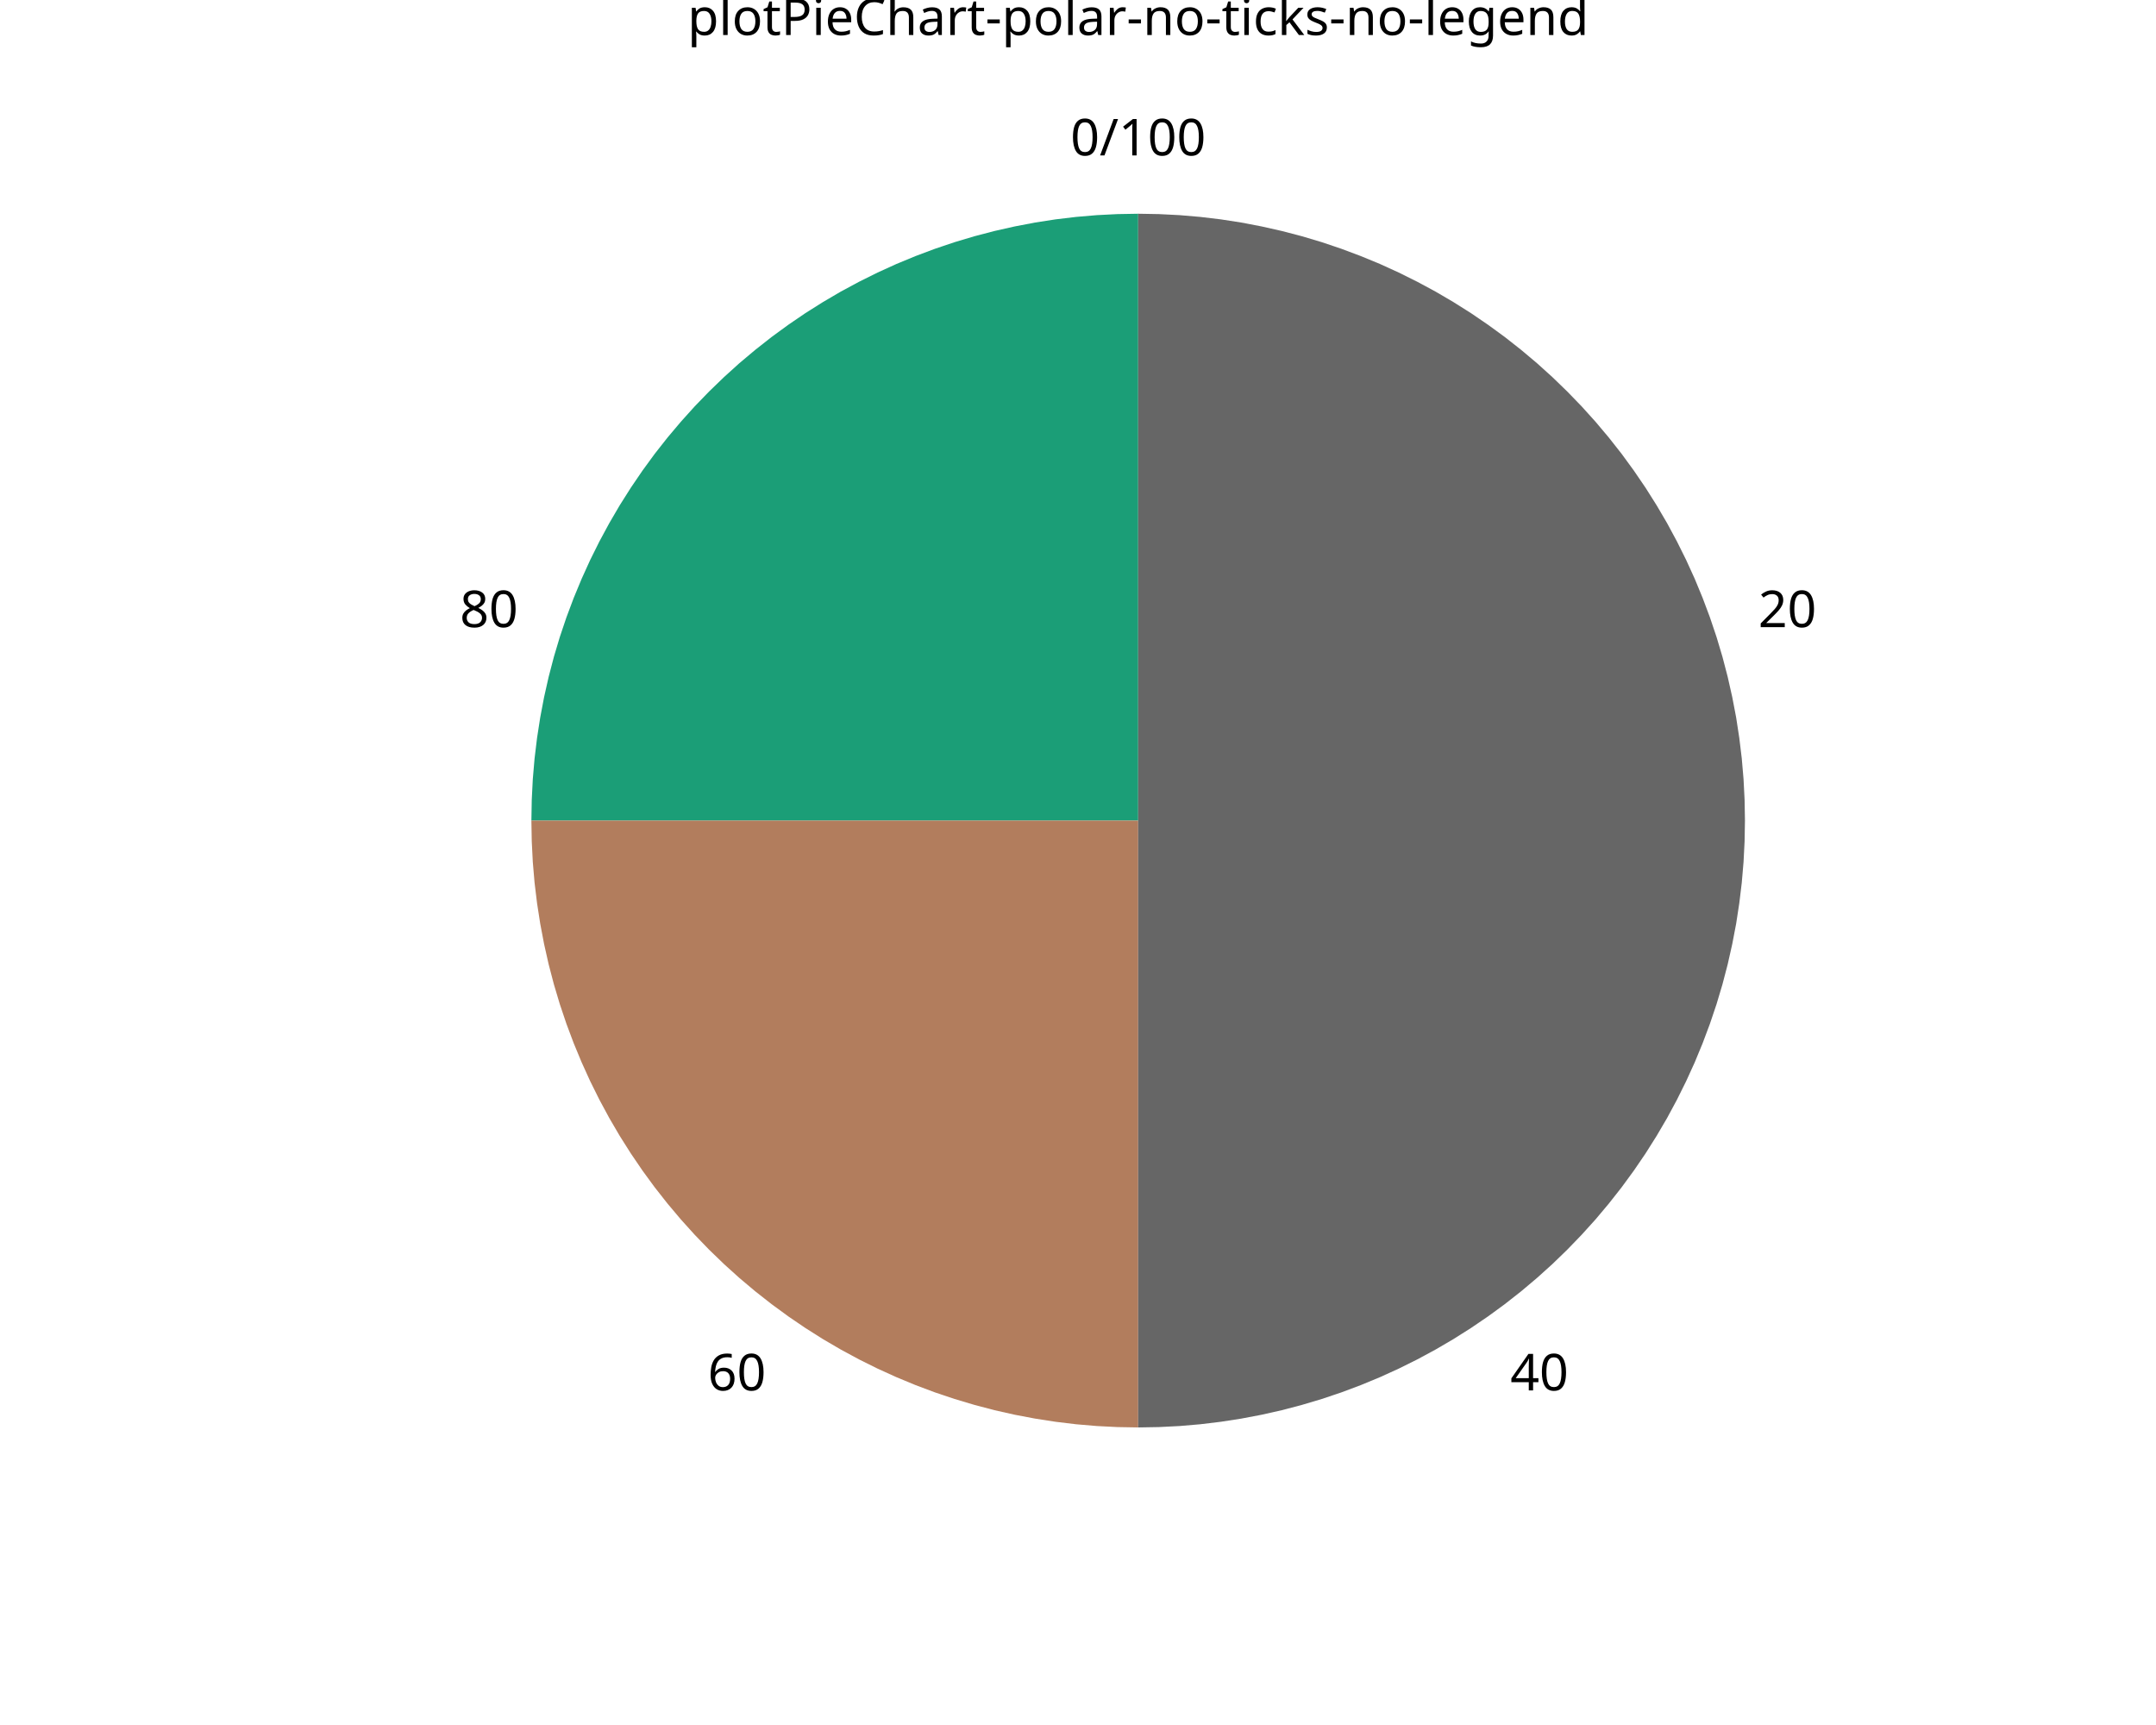
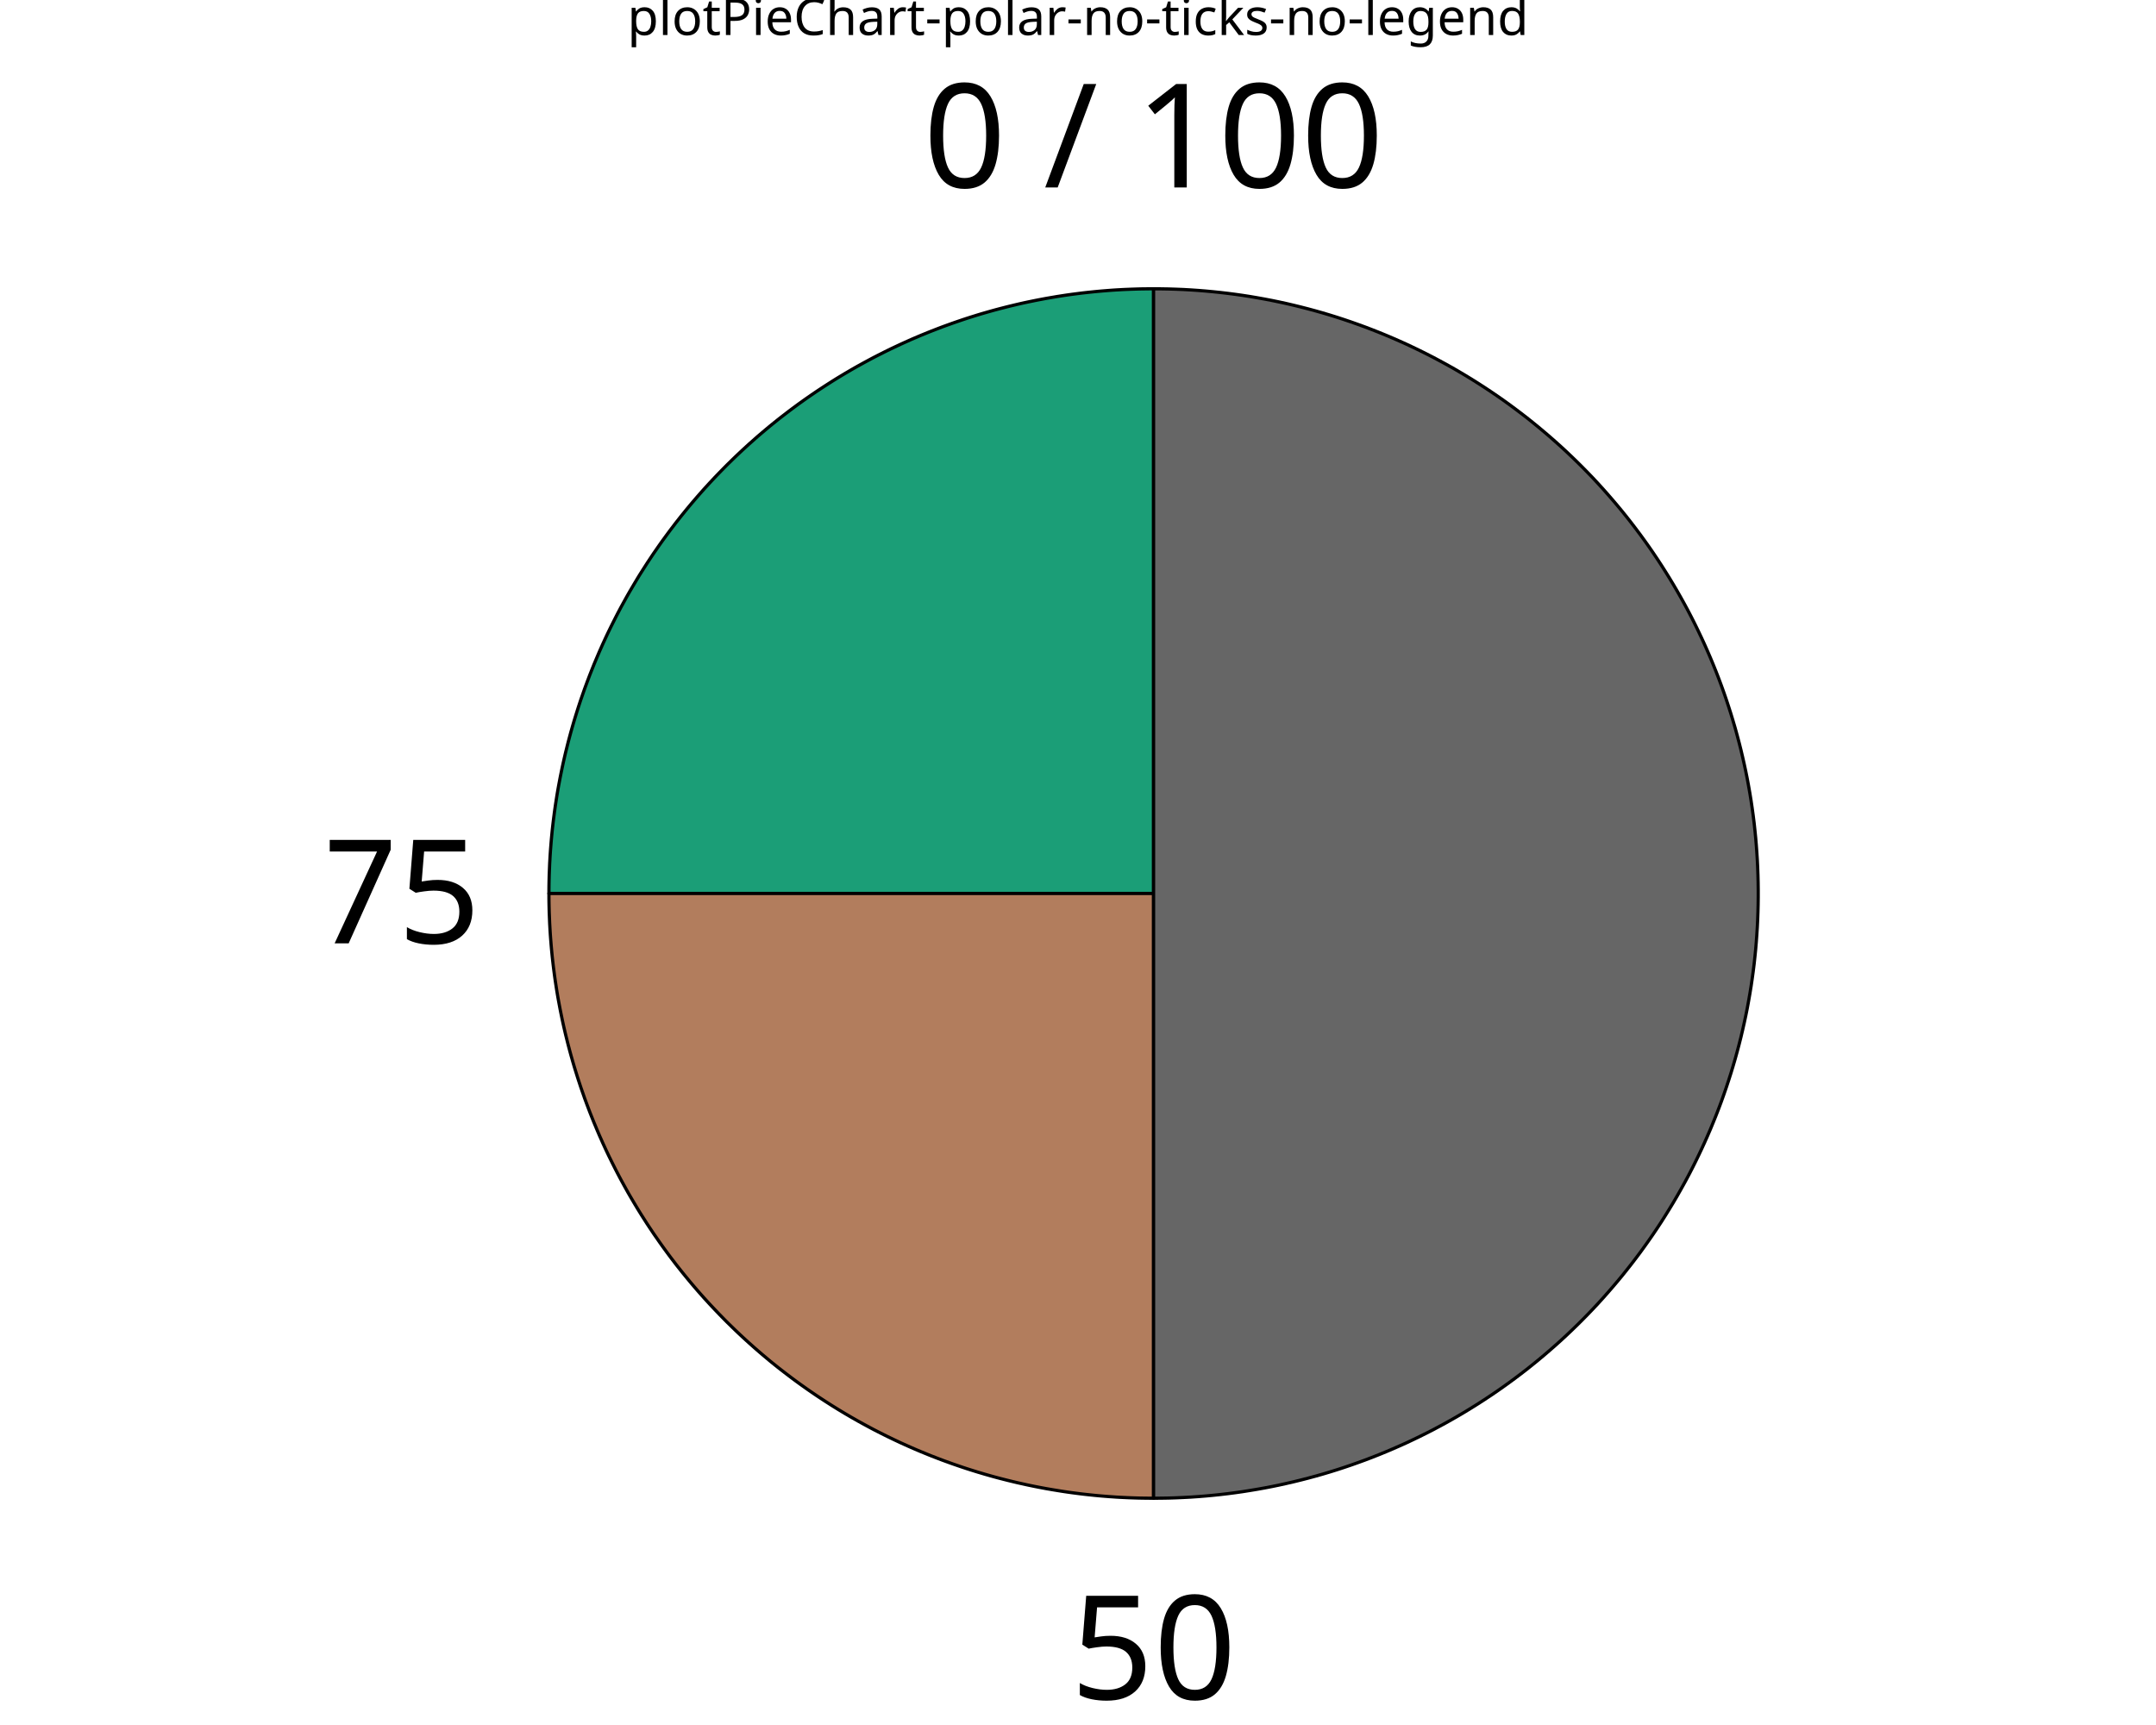
<svg xmlns="http://www.w3.org/2000/svg" class="svglite" data-engine-version="2.0" width="720.00pt" height="576.00pt" viewBox="0 0 720.00 576.00">
  <defs>
    <style type="text/css">
    .svglite line, .svglite polyline, .svglite polygon, .svglite path, .svglite rect, .svglite circle {
      fill: none;
      stroke: #000000;
      stroke-linecap: round;
      stroke-linejoin: round;
      stroke-miterlimit: 10.00;
    }
  </style>
  </defs>
  <rect width="100%" height="100%" style="stroke: none; fill: #FFFFFF;" />
  <defs>
    <clipPath id="cpMC4wMHw3MjAuMDB8MC4wMHw1NzYuMDA=">
      <rect x="0.00" y="0.00" width="720.00" height="576.00" />
    </clipPath>
  </defs>
  <g clip-path="url(#cpMC4wMHw3MjAuMDB8MC4wMHw1NzYuMDA=)">
</g>
  <defs>
-     <clipPath id="cpODYuNjF8NjMzLjM5fDAuMDB8NTc2LjAw">
-       <rect x="86.61" y="0.00" width="546.78" height="576.00" />
+     <clipPath id="cpMTEwLjEyfDYwOS44OHwwLjAwfDU3Ni4wMA==">
+       <rect x="110.12" y="0.00" width="499.76" height="576.00" />
    </clipPath>
  </defs>
-   <g clip-path="url(#cpODYuNjF8NjMzLjM5fDAuMDB8NTc2LjAw)">
-     <rect x="86.61" y="0.00" width="546.78" height="576.00" style="stroke-width: 10.67; stroke: none;" />
+   <g clip-path="url(#cpMTEwLjEyfDYwOS44OHwwLjAwfDU3Ni4wMA==)">
+     <rect x="110.12" y="0.00" width="499.76" height="576.00" style="stroke-width: 10.67; stroke: none;" />
  </g>
  <g clip-path="url(#cpMC4wMHw3MjAuMDB8MC4wMHw1NzYuMDA=)">
</g>
  <defs>
-     <clipPath id="cpMTI2LjgwfDYzMy4zOXwyMC43MXw1MjcuMzA=">
-       <rect x="126.80" y="20.71" width="506.59" height="506.59" />
+     <clipPath id="cpMTEwLjEyfDYwOS44OHwyMC43MXw1NzYuMDA=">
+       <rect x="110.12" y="20.71" width="499.76" height="555.29" />
    </clipPath>
  </defs>
-   <g clip-path="url(#cpMTI2LjgwfDYzMy4zOXwyMC43MXw1MjcuMzA=)">
-     <rect x="126.80" y="20.71" width="506.59" height="506.59" style="stroke-width: 10.67; stroke: none;" />
-     <polygon points="380.10,274.00 380.10,267.02 380.10,260.03 380.10,253.04 380.10,246.05 380.10,239.07 380.10,232.08 380.10,225.09 380.10,218.10 380.10,211.12 380.10,204.13 380.10,197.14 380.10,190.15 380.10,183.17 380.10,176.18 380.10,169.19 380.10,162.20 380.10,155.22 380.10,148.23 380.10,141.24 380.10,134.25 380.10,127.27 380.10,120.28 380.10,113.29 380.10,106.30 380.10,99.32 380.10,92.33 380.10,85.34 380.10,78.35 380.10,71.37 373.18,71.49 366.27,71.84 359.37,72.43 352.50,73.25 345.67,74.31 338.87,75.61 332.12,77.13 325.43,78.88 318.80,80.86 312.24,83.07 305.76,85.50 299.37,88.14 293.07,91.01 286.87,94.09 280.78,97.37 274.81,100.87 268.96,104.56 263.24,108.46 257.66,112.54 252.22,116.82 246.92,121.27 241.79,125.91 236.81,130.72 232.00,135.69 227.37,140.83 222.91,146.12 218.63,151.56 214.55,157.15 210.66,162.87 206.96,168.72 203.47,174.69 200.18,180.78 197.10,186.97 194.24,193.27 191.59,199.66 189.16,206.14 186.95,212.70 184.97,219.33 183.22,226.03 181.70,232.78 180.41,239.57 179.35,246.41 178.52,253.28 177.93,260.17 177.58,267.08 177.46,274.00 184.45,274.00 191.44,274.00 198.42,274.00 205.41,274.00 212.40,274.00 219.38,274.00 226.37,274.00 233.36,274.00 240.35,274.00 247.33,274.00 254.32,274.00 261.31,274.00 268.30,274.00 275.28,274.00 282.27,274.00 289.26,274.00 296.25,274.00 303.23,274.00 310.22,274.00 317.21,274.00 324.20,274.00 331.18,274.00 338.17,274.00 345.16,274.00 352.15,274.00 359.13,274.00 366.12,274.00 373.11,274.00 380.10,274.00 " style="stroke-width: 1.07; stroke: none; stroke-linecap: butt; stroke-linejoin: miter; fill: #1B9E77;" />
-     <polygon points="380.10,274.00 373.11,274.00 366.12,274.00 359.13,274.00 352.15,274.00 345.16,274.00 338.17,274.00 331.18,274.00 324.20,274.00 317.21,274.00 310.22,274.00 303.23,274.00 296.25,274.00 289.26,274.00 282.27,274.00 275.28,274.00 268.30,274.00 261.31,274.00 254.32,274.00 247.33,274.00 240.35,274.00 233.36,274.00 226.37,274.00 219.38,274.00 212.40,274.00 205.41,274.00 198.42,274.00 191.44,274.00 184.45,274.00 177.46,274.00 177.58,280.92 177.93,287.83 178.52,294.73 179.35,301.59 180.41,308.43 181.70,315.23 183.22,321.98 184.97,328.67 186.95,335.30 189.16,341.86 191.59,348.34 194.24,354.73 197.10,361.03 200.18,367.23 203.47,373.32 206.96,379.29 210.66,385.14 214.55,390.86 218.63,396.44 222.91,401.88 227.37,407.18 232.00,412.31 236.81,417.29 241.79,422.10 246.92,426.73 252.22,431.19 257.66,435.46 263.24,439.55 268.96,443.44 274.81,447.14 280.78,450.63 286.87,453.92 293.07,457.00 299.37,459.86 305.76,462.51 312.24,464.94 318.80,467.14 325.43,469.12 332.12,470.88 338.87,472.40 345.67,473.69 352.50,474.75 359.37,475.58 366.27,476.17 373.18,476.52 380.10,476.64 380.10,469.65 380.10,462.66 380.10,455.68 380.10,448.69 380.10,441.70 380.10,434.71 380.10,427.73 380.10,420.74 380.10,413.75 380.10,406.76 380.10,399.78 380.10,392.79 380.10,385.80 380.10,378.81 380.10,371.83 380.10,364.84 380.10,357.85 380.10,350.86 380.10,343.88 380.10,336.89 380.10,329.90 380.10,322.91 380.10,315.93 380.10,308.94 380.10,301.95 380.10,294.97 380.10,287.98 380.10,280.99 380.10,274.00 " style="stroke-width: 1.07; stroke: none; stroke-linecap: butt; stroke-linejoin: miter; fill: #B27D5D;" />
-     <polygon points="380.10,274.00 380.10,280.99 380.10,287.98 380.10,294.97 380.10,301.95 380.10,308.94 380.10,315.93 380.10,322.91 380.10,329.90 380.10,336.89 380.10,343.88 380.10,350.86 380.10,357.85 380.10,364.84 380.10,371.83 380.10,378.81 380.10,385.80 380.10,392.79 380.10,399.78 380.10,406.76 380.10,413.75 380.10,420.74 380.10,427.73 380.10,434.71 380.10,441.70 380.10,448.69 380.10,455.68 380.10,462.66 380.10,469.65 380.10,476.64 387.01,476.52 393.92,476.17 400.82,475.58 407.69,474.75 414.53,473.69 421.32,472.40 428.07,470.88 434.77,469.12 441.40,467.14 447.95,464.94 454.43,462.51 460.83,459.86 467.12,457.00 473.32,453.92 479.41,450.63 485.38,447.14 491.23,443.44 496.95,439.55 502.54,435.46 507.98,431.19 513.27,426.73 518.41,422.10 523.38,417.29 528.19,412.31 532.83,407.18 537.28,401.88 541.56,396.44 545.64,390.86 549.54,385.14 553.23,379.29 556.73,373.32 560.01,367.23 563.09,361.03 565.96,354.73 568.60,348.34 571.03,341.86 573.24,335.30 575.22,328.67 576.97,321.98 578.49,315.23 579.79,308.43 580.84,301.59 581.67,294.73 582.26,287.83 582.61,280.92 582.73,274.00 582.61,267.08 582.26,260.17 581.67,253.28 580.84,246.41 579.79,239.57 578.49,232.78 576.97,226.03 575.22,219.33 573.24,212.70 571.03,206.14 568.60,199.66 565.96,193.27 563.09,186.97 560.01,180.78 556.73,174.69 553.23,168.72 549.54,162.87 545.64,157.15 541.56,151.56 537.28,146.12 532.83,140.83 528.19,135.69 523.38,130.72 518.41,125.91 513.27,121.27 507.98,116.82 502.54,112.54 496.95,108.46 491.23,104.56 485.38,100.87 479.41,97.37 473.32,94.09 467.12,91.01 460.83,88.14 454.43,85.50 447.95,83.07 441.40,80.86 434.77,78.88 428.07,77.13 421.32,75.61 414.53,74.31 407.69,73.25 400.82,72.43 393.92,71.84 387.01,71.49 380.10,71.37 380.10,78.35 380.10,85.34 380.10,92.33 380.10,99.32 380.10,106.30 380.10,113.29 380.10,120.28 380.10,127.27 380.10,134.25 380.10,141.24 380.10,148.23 380.10,155.22 380.10,162.20 380.10,169.19 380.10,176.18 380.10,183.17 380.10,190.15 380.10,197.14 380.10,204.13 380.10,211.12 380.10,218.10 380.10,225.09 380.10,232.08 380.10,239.07 380.10,246.05 380.10,253.04 380.10,260.03 380.10,267.02 380.10,274.00 " style="stroke-width: 1.07; stroke: none; stroke-linecap: butt; stroke-linejoin: miter; fill: #666666;" />
-     <text x="596.90" y="209.41" text-anchor="middle" style="font-size: 17.00px; font-family: sans;" textLength="18.91px" lengthAdjust="spacingAndGlyphs">20</text>
-     <text x="514.09" y="464.28" text-anchor="middle" style="font-size: 17.00px; font-family: sans;" textLength="18.91px" lengthAdjust="spacingAndGlyphs">40</text>
-     <text x="246.10" y="464.28" text-anchor="middle" style="font-size: 17.00px; font-family: sans;" textLength="18.91px" lengthAdjust="spacingAndGlyphs">60</text>
-     <text x="163.29" y="209.41" text-anchor="middle" style="font-size: 17.00px; font-family: sans;" textLength="18.91px" lengthAdjust="spacingAndGlyphs">80</text>
-     <text x="380.10" y="51.89" text-anchor="middle" style="font-size: 17.00px; font-family: sans;" textLength="42.54px" lengthAdjust="spacingAndGlyphs">0/100</text>
-     <rect x="126.80" y="20.71" width="506.59" height="506.59" style="stroke-width: 0.00; stroke: none;" />
+   <g clip-path="url(#cpMTEwLjEyfDYwOS44OHwyMC43MXw1NzYuMDA=)">
+     <rect x="110.12" y="20.71" width="499.76" height="555.29" style="stroke-width: 10.67; stroke: none;" />
+     <polygon points="385.24,298.35 385.24,96.43 384.00,96.43 382.75,96.45 381.51,96.46 380.27,96.49 379.02,96.53 377.78,96.57 376.54,96.62 375.30,96.67 374.05,96.74 372.81,96.81 371.57,96.89 370.33,96.98 369.09,97.08 367.85,97.18 366.61,97.29 365.37,97.41 364.14,97.54 362.90,97.67 361.66,97.81 360.43,97.96 359.19,98.12 357.96,98.28 356.73,98.45 355.50,98.63 354.27,98.82 353.04,99.01 351.81,99.22 350.59,99.43 349.36,99.64 348.14,99.87 346.92,100.10 345.70,100.34 344.48,100.59 343.26,100.84 342.04,101.10 340.83,101.37 339.62,101.65 338.41,101.94 337.20,102.23 335.99,102.53 334.78,102.84 333.58,103.15 332.38,103.47 331.18,103.80 329.98,104.14 328.79,104.48 327.59,104.83 326.40,105.19 325.22,105.56 324.03,105.93 322.84,106.31 321.66,106.70 320.48,107.10 319.31,107.50 318.13,107.91 316.96,108.33 315.79,108.75 314.62,109.18 313.46,109.62 312.30,110.07 311.14,110.52 309.98,110.98 308.83,111.45 307.68,111.92 306.54,112.40 305.39,112.89 304.25,113.38 303.11,113.89 301.98,114.40 300.85,114.91 299.72,115.44 298.59,115.97 297.47,116.50 296.35,117.05 295.24,117.60 294.13,118.16 293.02,118.72 291.91,119.29 290.81,119.87 289.71,120.46 288.62,121.05 287.53,121.65 286.44,122.25 285.36,122.86 284.28,123.48 283.21,124.11 282.13,124.74 281.07,125.38 280.00,126.02 278.94,126.67 277.89,127.33 276.84,128.00 275.79,128.67 274.75,129.35 273.71,130.03 272.67,130.72 271.64,131.42 270.62,132.12 269.59,132.83 268.58,133.54 267.56,134.27 266.55,134.99 265.55,135.73 264.55,136.47 263.56,137.21 262.57,137.97 261.58,138.73 260.60,139.49 259.62,140.26 258.65,141.04 257.68,141.82 256.72,142.61 255.77,143.40 254.81,144.21 253.87,145.01 252.92,145.82 251.99,146.64 251.06,147.47 250.13,148.29 249.21,149.13 248.29,149.97 247.38,150.82 246.47,151.67 245.57,152.53 244.68,153.39 243.79,154.26 242.90,155.13 242.02,156.01 241.15,156.90 240.28,157.79 239.42,158.68 238.56,159.58 237.71,160.49 236.86,161.40 236.02,162.32 235.18,163.24 234.35,164.17 233.53,165.10 232.71,166.04 231.90,166.98 231.09,167.93 230.29,168.88 229.50,169.83 228.71,170.80 227.93,171.76 227.15,172.73 226.38,173.71 225.61,174.69 224.86,175.68 224.10,176.67 223.36,177.66 222.62,178.66 221.88,179.67 221.15,180.67 220.43,181.69 219.72,182.70 219.01,183.73 218.30,184.75 217.61,185.78 216.92,186.82 216.23,187.86 215.56,188.90 214.89,189.95 214.22,191.00 213.56,192.05 212.91,193.11 212.27,194.18 211.63,195.25 211.00,196.32 210.37,197.39 209.75,198.47 209.14,199.55 208.54,200.64 207.94,201.73 207.34,202.82 206.76,203.92 206.18,205.02 205.61,206.13 205.05,207.24 204.49,208.35 203.94,209.46 203.39,210.58 202.85,211.70 202.32,212.83 201.80,213.96 201.28,215.09 200.78,216.22 200.27,217.36 199.78,218.50 199.29,219.65 198.81,220.79 198.33,221.94 197.87,223.10 197.41,224.25 196.95,225.41 196.51,226.57 196.07,227.74 195.64,228.90 195.21,230.07 194.80,231.24 194.39,232.42 193.98,233.59 193.59,234.77 193.20,235.96 192.82,237.14 192.45,238.33 192.08,239.52 191.72,240.71 191.37,241.90 191.03,243.09 190.69,244.29 190.36,245.49 190.04,246.69 189.72,247.90 189.42,249.10 189.12,250.31 188.82,251.52 188.54,252.73 188.26,253.94 187.99,255.16 187.73,256.37 187.48,257.59 187.23,258.81 186.99,260.03 186.76,261.25 186.53,262.47 186.31,263.70 186.10,264.92 185.90,266.15 185.71,267.38 185.52,268.61 185.34,269.84 185.17,271.07 185.01,272.31 184.85,273.54 184.70,274.77 184.56,276.01 184.42,277.25 184.30,278.48 184.18,279.72 184.07,280.96 183.97,282.20 183.87,283.44 183.78,284.68 183.70,285.92 183.63,287.17 183.56,288.41 183.51,289.65 183.46,290.89 183.41,292.14 183.38,293.38 183.35,294.62 183.33,295.87 183.32,297.11 183.32,298.35 385.24,298.35 " style="stroke-width: 1.07; stroke-linecap: butt; fill: #1B9E77;" />
+     <polygon points="385.24,298.35 183.32,298.35 183.32,299.60 183.33,300.84 183.35,302.09 183.38,303.33 183.41,304.57 183.46,305.82 183.51,307.06 183.56,308.30 183.63,309.54 183.70,310.78 183.78,312.03 183.87,313.27 183.97,314.51 184.07,315.75 184.18,316.99 184.30,318.22 184.42,319.46 184.56,320.70 184.70,321.93 184.85,323.17 185.01,324.40 185.17,325.64 185.34,326.87 185.52,328.10 185.71,329.33 185.90,330.56 186.10,331.78 186.31,333.01 186.53,334.23 186.76,335.46 186.99,336.68 187.23,337.90 187.48,339.12 187.73,340.34 187.99,341.55 188.26,342.77 188.54,343.98 188.82,345.19 189.12,346.40 189.42,347.61 189.72,348.81 190.04,350.01 190.36,351.22 190.69,352.42 191.03,353.61 191.37,354.81 191.72,356.00 192.08,357.19 192.45,358.38 192.82,359.57 193.20,360.75 193.59,361.93 193.98,363.11 194.39,364.29 194.80,365.46 195.21,366.64 195.64,367.81 196.07,368.97 196.51,370.14 196.95,371.30 197.41,372.46 197.87,373.61 198.33,374.76 198.81,375.91 199.29,377.06 199.78,378.21 200.27,379.35 200.78,380.48 201.28,381.62 201.80,382.75 202.32,383.88 202.85,385.00 203.39,386.13 203.94,387.24 204.49,388.36 205.05,389.47 205.61,390.58 206.18,391.68 206.76,392.79 207.34,393.88 207.94,394.98 208.54,396.07 209.14,397.15 209.75,398.24 210.37,399.32 211.00,400.39 211.63,401.46 212.27,402.53 212.91,403.59 213.56,404.65 214.22,405.71 214.89,406.76 215.56,407.81 216.23,408.85 216.92,409.89 217.61,410.92 218.30,411.96 219.01,412.98 219.72,414.00 220.43,415.02 221.15,416.03 221.88,417.04 222.62,418.05 223.36,419.05 224.10,420.04 224.86,421.03 225.61,422.02 226.38,423.00 227.15,423.97 227.93,424.95 228.71,425.91 229.50,426.87 230.29,427.83 231.09,428.78 231.90,429.73 232.71,430.67 233.53,431.61 234.35,432.54 235.18,433.47 236.02,434.39 236.86,435.31 237.71,436.22 238.56,437.12 239.42,438.02 240.28,438.92 241.15,439.81 242.02,440.70 242.90,441.58 243.79,442.45 244.68,443.32 245.57,444.18 246.47,445.04 247.38,445.89 248.29,446.74 249.21,447.58 250.13,448.41 251.06,449.24 251.99,450.07 252.92,450.88 253.87,451.70 254.81,452.50 255.77,453.30 256.72,454.10 257.68,454.89 258.65,455.67 259.62,456.45 260.60,457.22 261.58,457.98 262.57,458.74 263.56,459.49 264.55,460.24 265.55,460.98 266.55,461.71 267.56,462.44 268.58,463.16 269.59,463.88 270.62,464.59 271.64,465.29 272.67,465.99 273.71,466.68 274.75,467.36 275.79,468.04 276.84,468.71 277.89,469.38 278.94,470.03 280.00,470.69 281.07,471.33 282.13,471.97 283.21,472.60 284.28,473.23 285.36,473.84 286.44,474.46 287.53,475.06 288.62,475.66 289.71,476.25 290.81,476.84 291.91,477.42 293.02,477.99 294.13,478.55 295.24,479.11 296.35,479.66 297.47,480.20 298.59,480.74 299.72,481.27 300.85,481.80 301.98,482.31 303.11,482.82 304.25,483.32 305.39,483.82 306.54,484.31 307.68,484.79 308.83,485.26 309.98,485.73 311.14,486.19 312.30,486.64 313.46,487.09 314.62,487.53 315.79,487.96 316.96,488.38 318.13,488.80 319.31,489.21 320.48,489.61 321.66,490.01 322.84,490.40 324.03,490.78 325.22,491.15 326.40,491.52 327.59,491.87 328.79,492.23 329.98,492.57 331.18,492.91 332.38,493.24 333.58,493.56 334.78,493.87 335.99,494.18 337.20,494.48 338.41,494.77 339.62,495.06 340.83,495.33 342.04,495.60 343.26,495.87 344.48,496.12 345.70,496.37 346.92,496.61 348.14,496.84 349.36,497.07 350.59,497.28 351.81,497.49 353.04,497.69 354.27,497.89 355.50,498.08 356.73,498.26 357.96,498.43 359.19,498.59 360.43,498.75 361.66,498.90 362.90,499.04 364.14,499.17 365.37,499.30 366.61,499.42 367.85,499.53 369.09,499.63 370.33,499.73 371.57,499.81 372.81,499.90 374.05,499.97 375.30,500.03 376.54,500.09 377.78,500.14 379.02,500.18 380.27,500.22 381.51,500.24 382.75,500.26 384.00,500.27 385.24,500.28 385.24,298.35 " style="stroke-width: 1.07; stroke-linecap: butt; fill: #B27D5D;" />
+     <polygon points="385.24,298.35 385.24,500.28 387.73,500.26 390.22,500.22 392.70,500.14 395.19,500.03 397.67,499.90 400.16,499.73 402.63,499.53 405.11,499.30 407.59,499.04 410.06,498.75 412.52,498.43 414.99,498.08 417.44,497.69 419.90,497.28 422.35,496.84 424.79,496.37 427.22,495.87 429.65,495.33 432.08,494.77 434.49,494.18 436.90,493.56 439.30,492.91 441.70,492.23 444.08,491.52 446.46,490.78 448.82,490.01 451.18,489.21 453.52,488.38 455.86,487.53 458.19,486.64 460.50,485.73 462.80,484.79 465.09,483.82 467.37,482.82 469.64,481.80 471.89,480.74 474.13,479.66 476.36,478.55 478.57,477.42 480.77,476.25 482.96,475.06 485.13,473.84 487.28,472.60 489.42,471.33 491.54,470.03 493.65,468.71 495.74,467.36 497.81,465.99 499.87,464.59 501.91,463.16 503.93,461.71 505.93,460.24 507.92,458.74 509.89,457.22 511.83,455.67 513.76,454.10 515.67,452.50 517.56,450.88 519.43,449.24 521.28,447.58 523.11,445.89 524.91,444.18 526.70,442.45 528.46,440.70 530.21,438.92 531.93,437.12 533.63,435.31 535.30,433.47 536.95,431.61 538.58,429.73 540.19,427.83 541.78,425.91 543.33,423.97 544.87,422.02 546.38,420.04 547.87,418.05 549.33,416.03 550.77,414.00 552.18,411.96 553.57,409.89 554.93,407.81 556.26,405.71 557.57,403.59 558.86,401.46 560.11,399.32 561.34,397.15 562.55,394.98 563.73,392.79 564.88,390.58 566.00,388.36 567.09,386.13 568.16,383.88 569.20,381.62 570.21,379.35 571.20,377.06 572.15,374.76 573.08,372.46 573.98,370.14 574.85,367.81 575.69,365.46 576.50,363.11 577.28,360.75 578.04,358.38 578.76,356.00 579.46,353.61 580.12,351.22 580.76,348.81 581.37,346.40 581.94,343.98 582.49,341.55 583.01,339.12 583.50,336.68 583.95,334.23 584.38,331.78 584.78,329.33 585.14,326.87 585.48,324.40 585.79,321.93 586.06,319.46 586.31,316.99 586.52,314.51 586.70,312.03 586.86,309.54 586.98,307.06 587.07,304.57 587.13,302.09 587.16,299.60 587.16,297.11 587.13,294.62 587.07,292.14 586.98,289.65 586.86,287.17 586.70,284.68 586.52,282.20 586.31,279.72 586.06,277.25 585.79,274.77 585.48,272.31 585.14,269.84 584.78,267.38 584.38,264.92 583.95,262.47 583.50,260.03 583.01,257.59 582.49,255.16 581.94,252.73 581.37,250.31 580.76,247.90 580.12,245.49 579.46,243.09 578.76,240.71 578.04,238.33 577.28,235.96 576.50,233.59 575.69,231.24 574.85,228.90 573.98,226.57 573.08,224.25 572.15,221.94 571.20,219.65 570.21,217.36 569.20,215.09 568.16,212.83 567.09,210.58 566.00,208.35 564.88,206.13 563.73,203.92 562.55,201.73 561.34,199.55 560.11,197.39 558.86,195.25 557.57,193.11 556.26,191.00 554.93,188.90 553.57,186.82 552.18,184.75 550.77,182.70 549.33,180.67 547.87,178.66 546.38,176.67 544.87,174.69 543.33,172.73 541.78,170.80 540.19,168.88 538.58,166.98 536.95,165.10 535.30,163.24 533.63,161.40 531.93,159.58 530.21,157.79 528.46,156.01 526.70,154.26 524.91,152.53 523.11,150.82 521.28,149.13 519.43,147.47 517.56,145.82 515.67,144.21 513.76,142.61 511.83,141.04 509.89,139.49 507.92,137.97 505.93,136.47 503.93,134.99 501.91,133.54 499.87,132.12 497.81,130.72 495.74,129.35 493.65,128.00 491.54,126.67 489.42,125.38 487.28,124.11 485.13,122.86 482.96,121.65 480.77,120.46 478.57,119.29 476.36,118.16 474.13,117.05 471.89,115.97 469.64,114.91 467.37,113.89 465.09,112.89 462.80,111.92 460.50,110.98 458.19,110.07 455.86,109.18 453.52,108.33 451.18,107.50 448.82,106.70 446.46,105.93 444.08,105.19 441.70,104.48 439.30,103.80 436.90,103.15 434.49,102.53 432.08,101.94 429.65,101.37 427.22,100.84 424.79,100.34 422.35,99.87 419.90,99.43 417.44,99.01 414.99,98.63 412.52,98.28 410.06,97.96 407.59,97.67 405.11,97.41 402.63,97.18 400.16,96.98 397.67,96.81 395.19,96.67 392.70,96.57 390.22,96.49 387.73,96.45 385.24,96.43 385.24,298.35 " style="stroke-width: 1.07; stroke-linecap: butt; fill: #666666;" />
+     <text x="385.24" y="62.59" text-anchor="middle" style="font-size: 48.37px; font-family: sans;" textLength="147.92px" lengthAdjust="spacingAndGlyphs">0 / 100</text>
+     <text x="132.84" y="315.00" text-anchor="middle" style="font-size: 48.37px; font-family: sans;" textLength="53.81px" lengthAdjust="spacingAndGlyphs">75</text>
+     <text x="385.24" y="567.40" text-anchor="middle" style="font-size: 48.37px; font-family: sans;" textLength="53.81px" lengthAdjust="spacingAndGlyphs">50</text>
+     <rect x="110.12" y="20.71" width="499.76" height="555.29" style="stroke-width: 0.00; stroke: none;" />
  </g>
  <g clip-path="url(#cpMC4wMHw3MjAuMDB8MC4wMHw1NzYuMDA=)">
-     <polyline points="126.80,527.30 126.80,20.71 " style="stroke-width: 0.00; stroke: none; stroke-linecap: butt;" />
-     <polyline points="126.80,527.30 633.39,527.30 " style="stroke-width: 0.00; stroke: none; stroke-linecap: butt;" />
-     <text x="380.10" y="11.70" text-anchor="middle" style="font-size: 17.00px; font-family: sans;" textLength="282.55px" lengthAdjust="spacingAndGlyphs">plotPieChart-polar-no-ticks-no-legend</text>
+     <polyline points="110.12,576.00 110.12,20.71 " style="stroke-width: 0.00; stroke: none; stroke-linecap: butt;" />
+     <polyline points="110.12,576.00 609.88,576.00 " style="stroke-width: 0.00; stroke: none; stroke-linecap: butt;" />
+     <text x="360.00" y="11.70" text-anchor="middle" style="font-size: 17.00px; font-family: sans;" textLength="282.55px" lengthAdjust="spacingAndGlyphs">plotPieChart-polar-no-ticks-no-legend</text>
  </g>
</svg>
